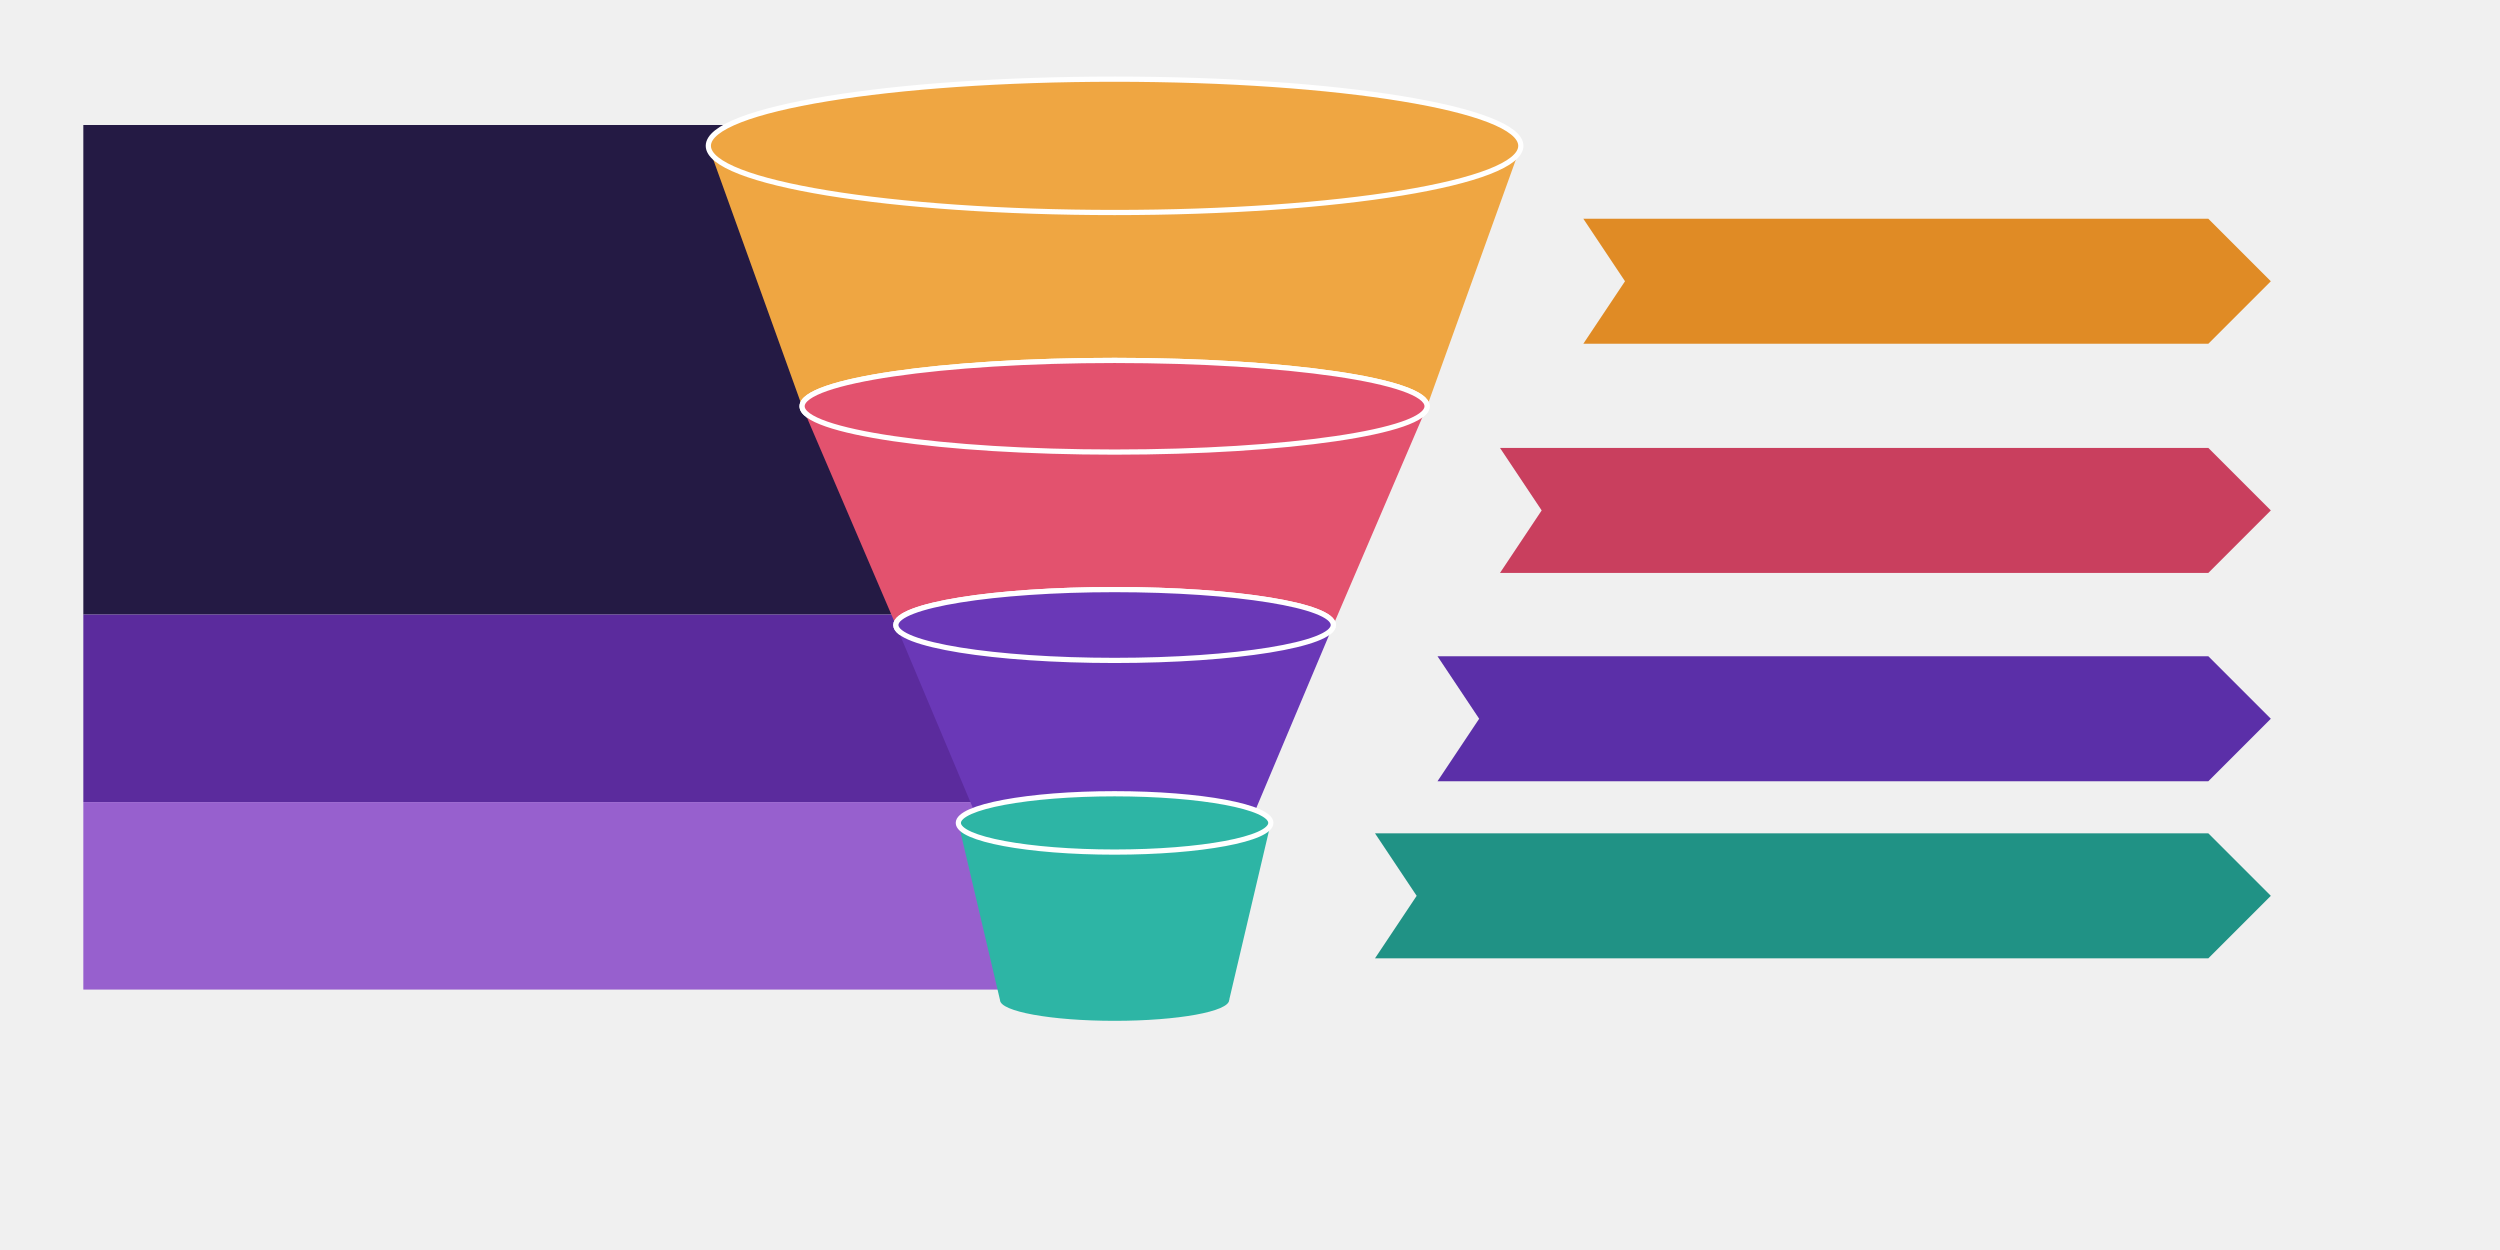
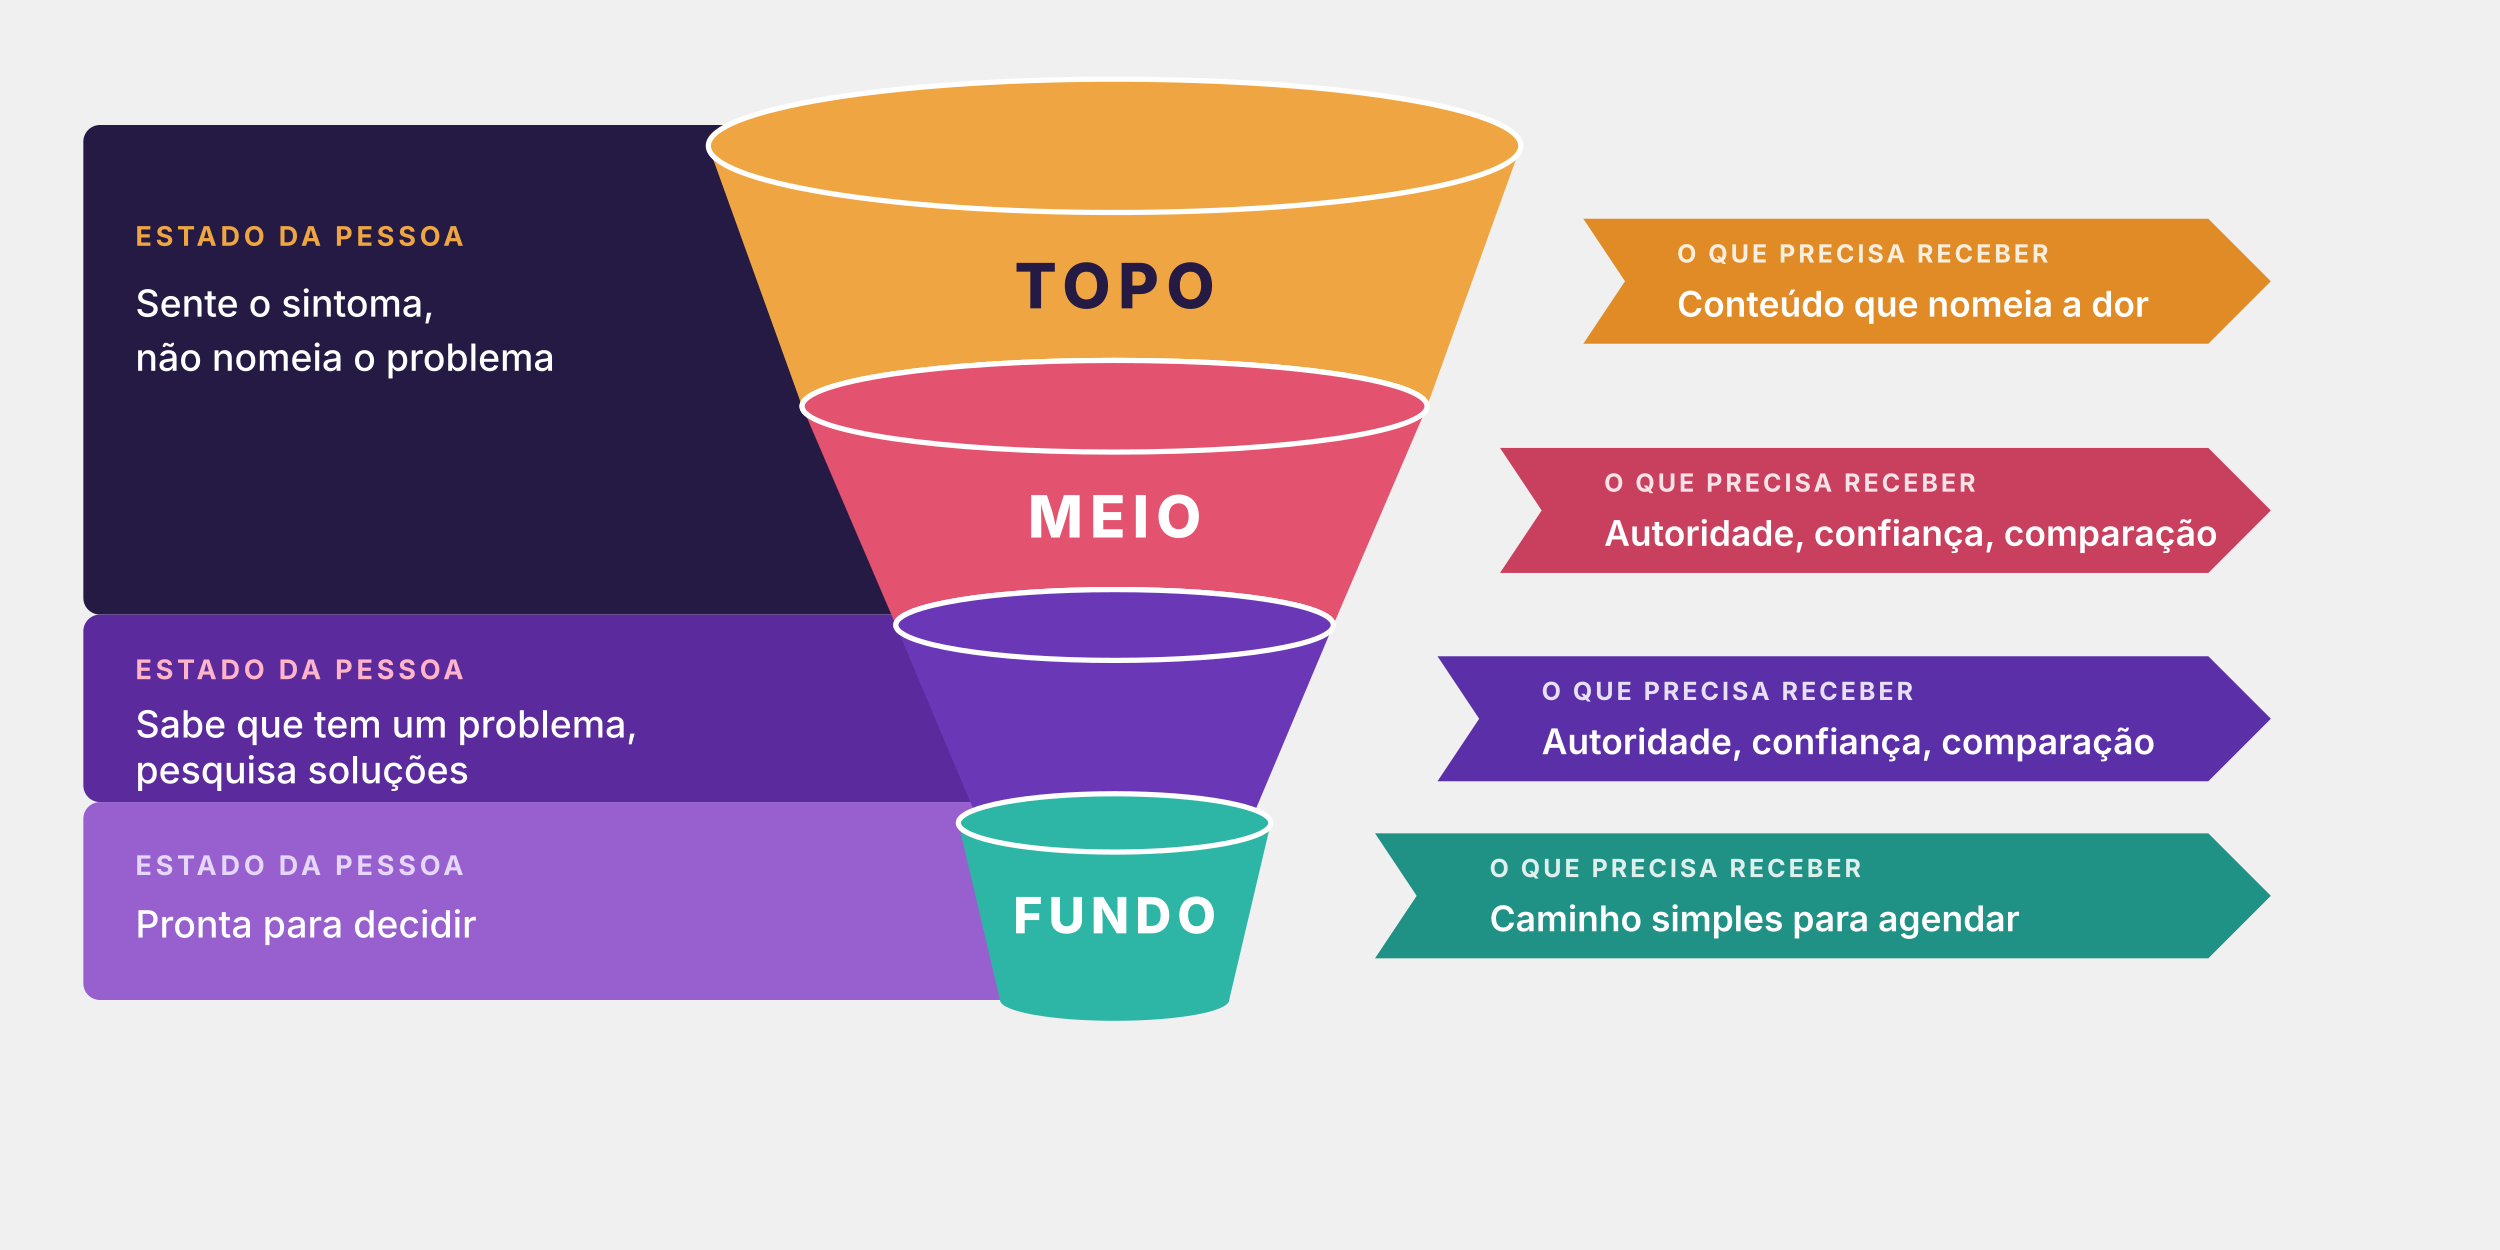
<svg xmlns="http://www.w3.org/2000/svg" viewBox="0 0 1200 600" width="100%" height="100%">
  <defs>
    <style>
      .bg-top { fill: #241A44; }
      .bg-mid { fill: #5B2B9D; }
      .bg-bot { fill: #9760CE; }
      .f-rim { stroke: #FFFFFF; stroke-width: 2.5; }
      .f1 { fill: #EFA642; }
      .f2 { fill: #E3526E; }
      .f3 { fill: #6A38B7; }
      .f4 { fill: #2DB5A5; }
      .arrow { stroke: none; }
-       .text-label { font-family: 'Inter Tight', system-ui, -apple-system, sans-serif; font-weight: 600; font-size: 19px; fill: #FFFFFF; }
-       .text-sub { font-family: 'Inter Tight', system-ui, -apple-system, sans-serif; font-weight: 400; font-size: 15px; fill: rgba(255, 255, 255, 0.9); }
+ 
+       /* Tipografia do Design System */
+       .etapa-title {
+         font-family: 'Inter Tight', system-ui, -apple-system, sans-serif;
+         font-weight: 800;
+         letter-spacing: 0.12em;
+         text-anchor: middle;
+       }
+       .panel-label {
+         font-family: 'Inter Tight', system-ui, -apple-system, sans-serif;
+         font-weight: 700;
+         font-size: 13px;
+         letter-spacing: 0.14em;
+         text-transform: uppercase;
+       }
+       .panel-text {
+         font-family: 'Inter Tight', system-ui, -apple-system, sans-serif;
+         font-weight: 500;
+         font-size: 18px;
+         fill: #FFFFFF;
+       }
+       .arrow-label {
+         font-family: 'Inter Tight', system-ui, -apple-system, sans-serif;
+         font-weight: 700;
+         font-size: 12px;
+         letter-spacing: 0.12em;
+         text-transform: uppercase;
+         fill: rgba(255, 255, 255, 0.85);
+       }
+       .arrow-text {
+         font-family: 'Inter Tight', system-ui, -apple-system, sans-serif;
+         font-weight: 600;
+         font-size: 17px;
+         fill: #FFFFFF;
+       }
    </style>
  </defs>
-   <rect x="40" y="60" width="460" height="235" class="bg-top" />
-   <rect x="40" y="295" width="460" height="90" class="bg-mid" />
-   <rect x="40" y="385" width="460" height="90" class="bg-bot" />
+   <rect x="40" y="60" width="460" height="235" class="bg-top" rx="8" />
+   <rect x="40" y="295" width="460" height="90" class="bg-mid" rx="8" />
+   <rect x="40" y="385" width="460" height="95" class="bg-bot" rx="8" />
+   <g id="painel-topo">
+     <text x="65" y="118" class="panel-label" fill="#EFA642">ESTADO DA PESSOA</text>
+     <text x="65" y="152" class="panel-text">Sente o sintoma,</text>
+     <text x="65" y="178" class="panel-text">não nomeia o problema</text>
+   </g>
+   <g id="painel-meio">
+     <text x="65" y="326" class="panel-label" fill="#FFB4C8">ESTADO DA PESSOA</text>
+     <text x="65" y="354" class="panel-text">Sabe que tem um problema,</text>
+     <text x="65" y="376" class="panel-text" font-size="16px">pesquisa soluções</text>
+   </g>
+   <g id="painel-fundo">
+     <text x="65" y="420" class="panel-label" fill="#E5D6FA">ESTADO DA PESSOA</text>
+     <text x="65" y="450" class="panel-text">Pronta para decidir</text>
+   </g>
  <path d="M 340 70 L 730 70 L 685 195 L 385 195 Z" class="f1" />
  <ellipse cx="535" cy="70" rx="195" ry="32" class="f1 f-rim" />
  <ellipse cx="535" cy="195" rx="150" ry="22" class="f1 f-rim" />
+   <text x="535" y="148" class="etapa-title" font-size="30px" fill="#241A44">TOPO</text>
  <polygon points="760,105 1060,105 1090,135 1060,165 760,165 780,135" fill="#E08B25" class="arrow" />
+   <g id="seta-topo">
+     <text x="805" y="126" class="arrow-label">O QUE PRECISA RECEBER</text>
+     <text x="805" y="152" class="arrow-text">Conteúdo que nomeia a dor</text>
+   </g>
  <path d="M 385 195 L 685 195 L 640 300 L 430 300 Z" class="f2" />
  <ellipse cx="535" cy="195" rx="150" ry="22" class="f2 f-rim" />
  <ellipse cx="535" cy="300" rx="105" ry="17" class="f2 f-rim" />
+   <text x="535" y="258" class="etapa-title" font-size="28px" fill="#FFFFFF">MEIO</text>
  <polygon points="720,215 1060,215 1090,245 1060,275 720,275 740,245" fill="#C93F5E" class="arrow" />
+   <g id="seta-meio-1">
+     <text x="770" y="236" class="arrow-label">O QUE PRECISA RECEBER</text>
+     <text x="770" y="262" class="arrow-text">Autoridade, confiança, comparação</text>
+   </g>
  <path d="M 430 300 L 640 300 L 600 395 L 470 395 Z" class="f3" />
  <ellipse cx="535" cy="300" rx="105" ry="17" class="f3 f-rim" />
  <ellipse cx="535" cy="395" rx="65" ry="12" class="f3 f-rim" />
  <polygon points="690,315 1060,315 1090,345 1060,375 690,375 710,345" fill="#5B2FA8" class="arrow" />
+   <g id="seta-meio-2">
+     <text x="740" y="336" class="arrow-label">O QUE PRECISA RECEBER</text>
+     <text x="740" y="362" class="arrow-text">Autoridade, confiança, comparação</text>
+   </g>
  <path d="M 460 395 L 610 395 L 590 480 L 480 480 Z" class="f4" />
  <ellipse cx="535" cy="395" rx="75" ry="14" class="f4 f-rim" />
  <ellipse cx="535" cy="480" rx="55" ry="10" class="f4" />
+   <text x="535" y="448" class="etapa-title" font-size="24px" fill="#FFFFFF">FUNDO</text>
  <polygon points="660,400 1060,400 1090,430 1060,460 660,460 680,430" fill="#209285" class="arrow" />
+   <g id="seta-fundo">
+     <text x="715" y="421" class="arrow-label">O QUE PRECISA RECEBER</text>
+     <text x="715" y="447" class="arrow-text">Caminho simples para agendar</text>
+   </g>
</svg>
